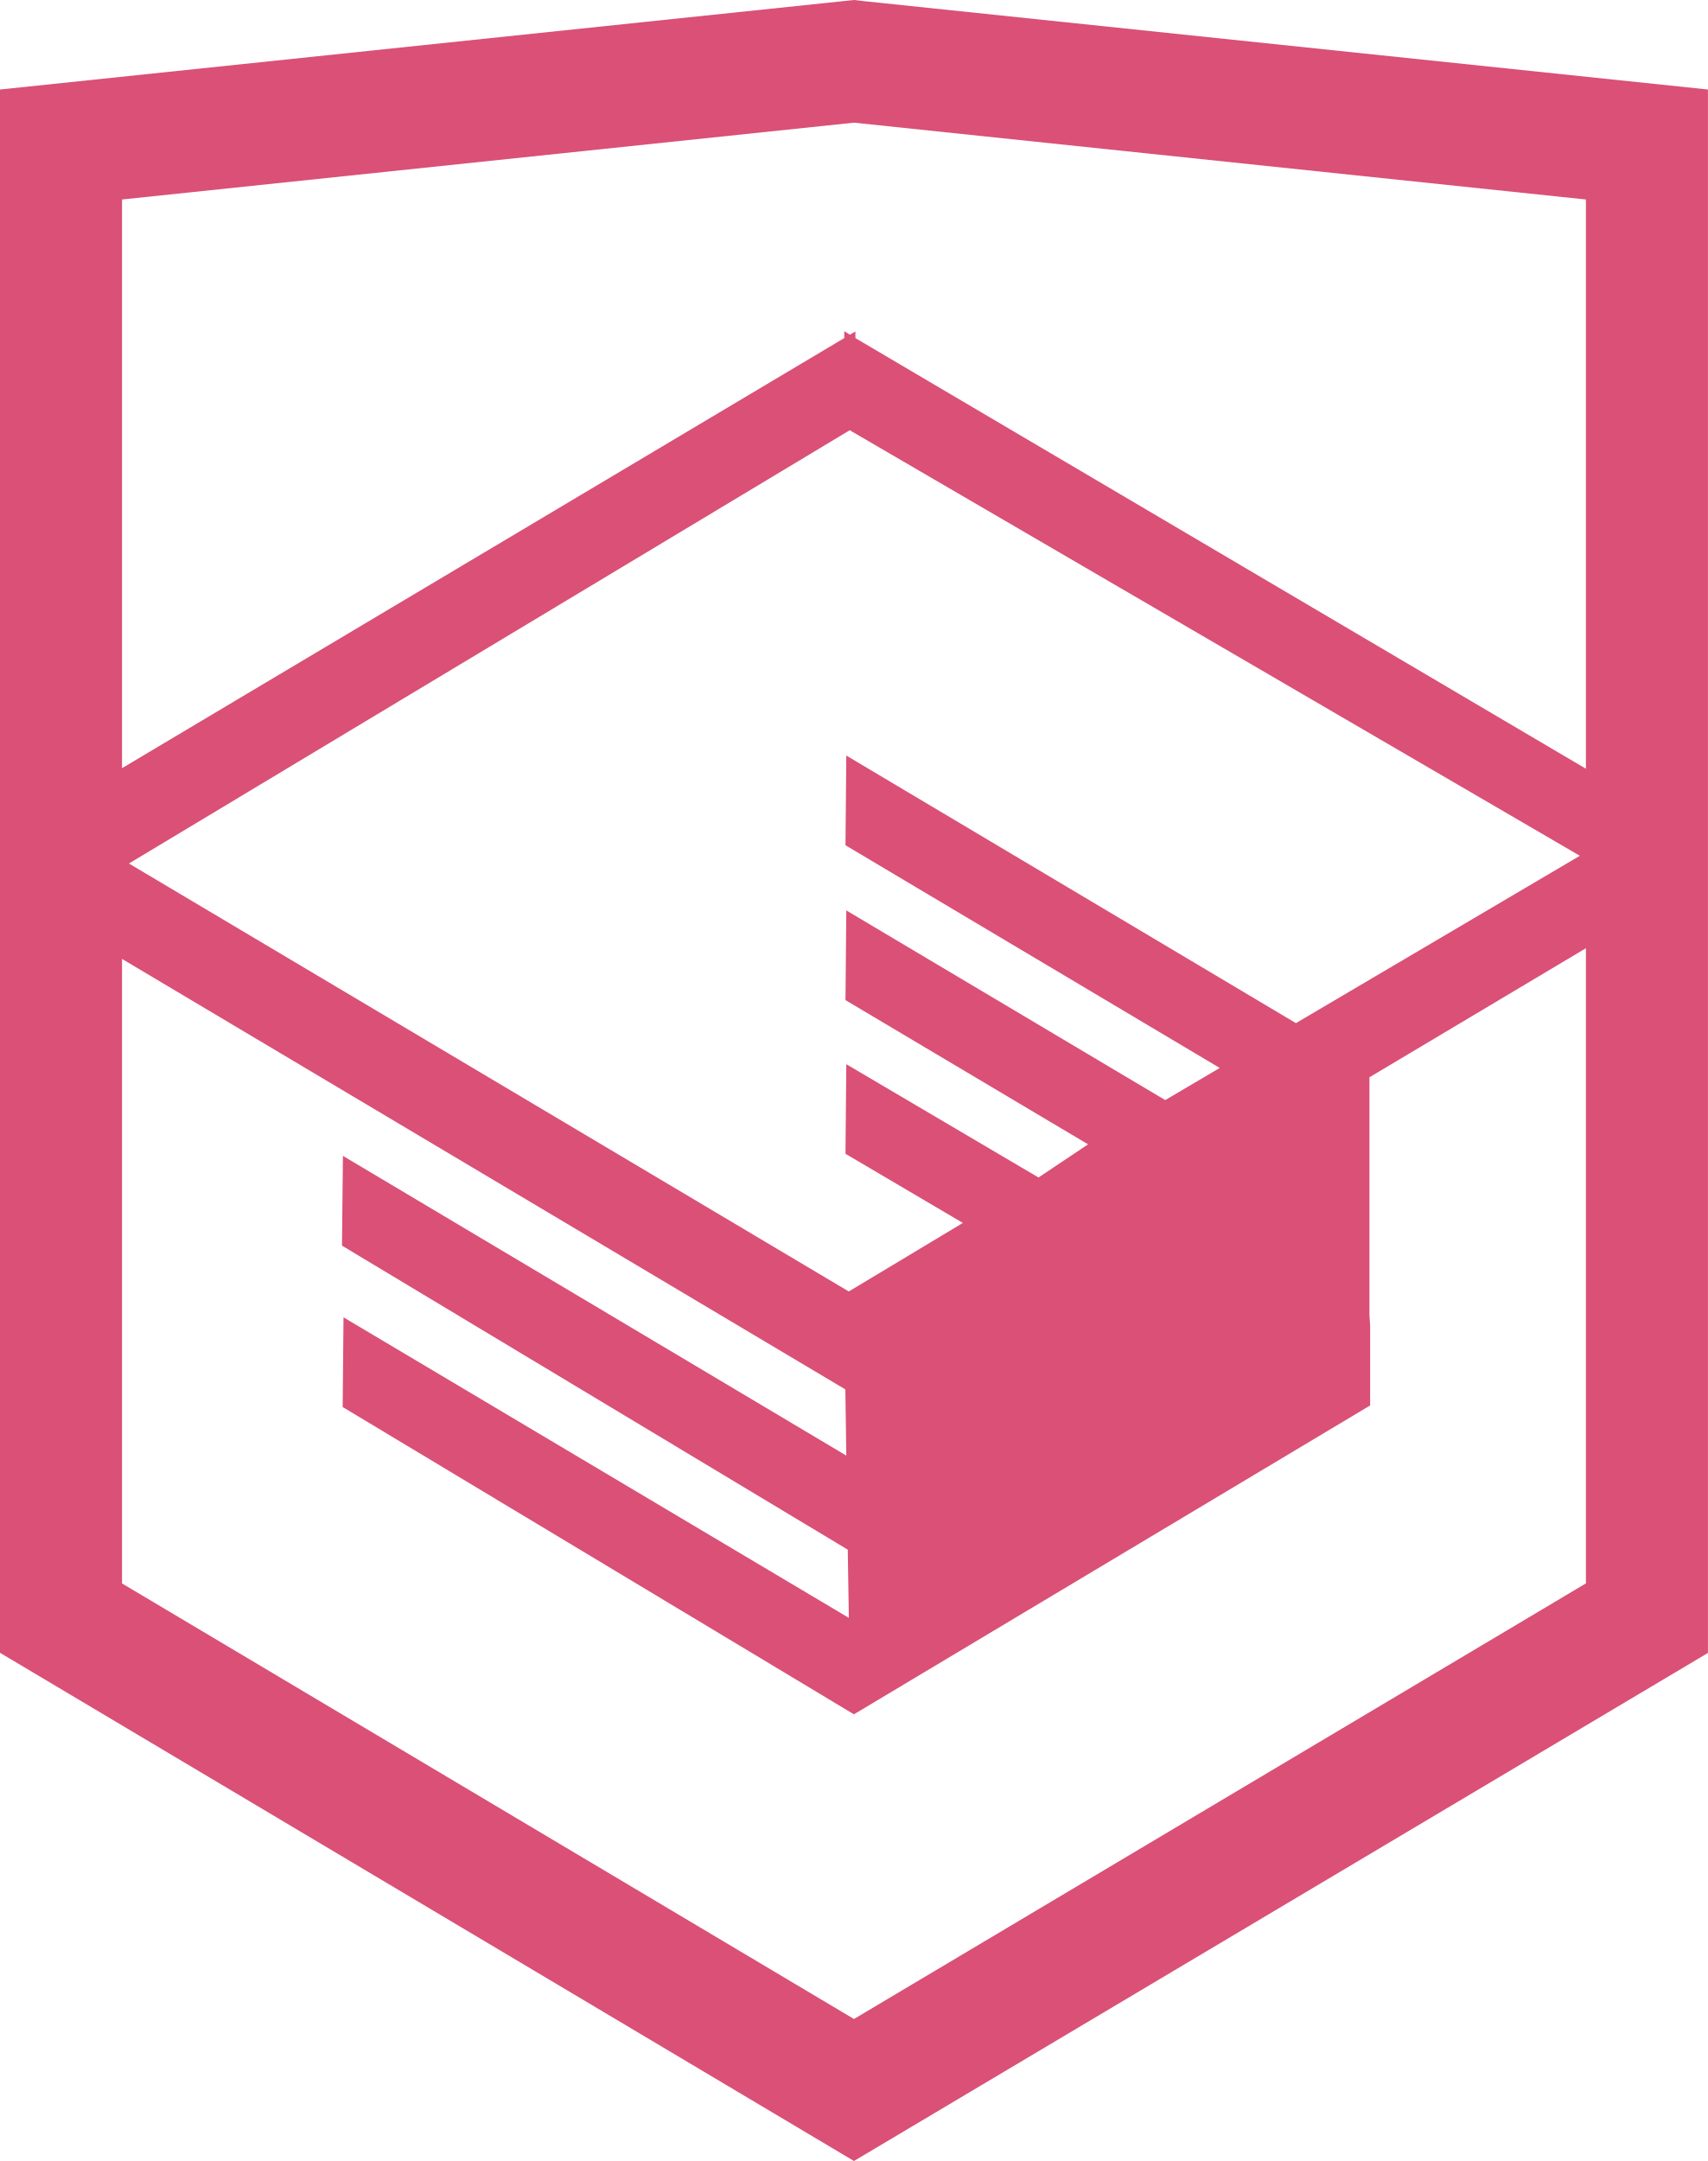
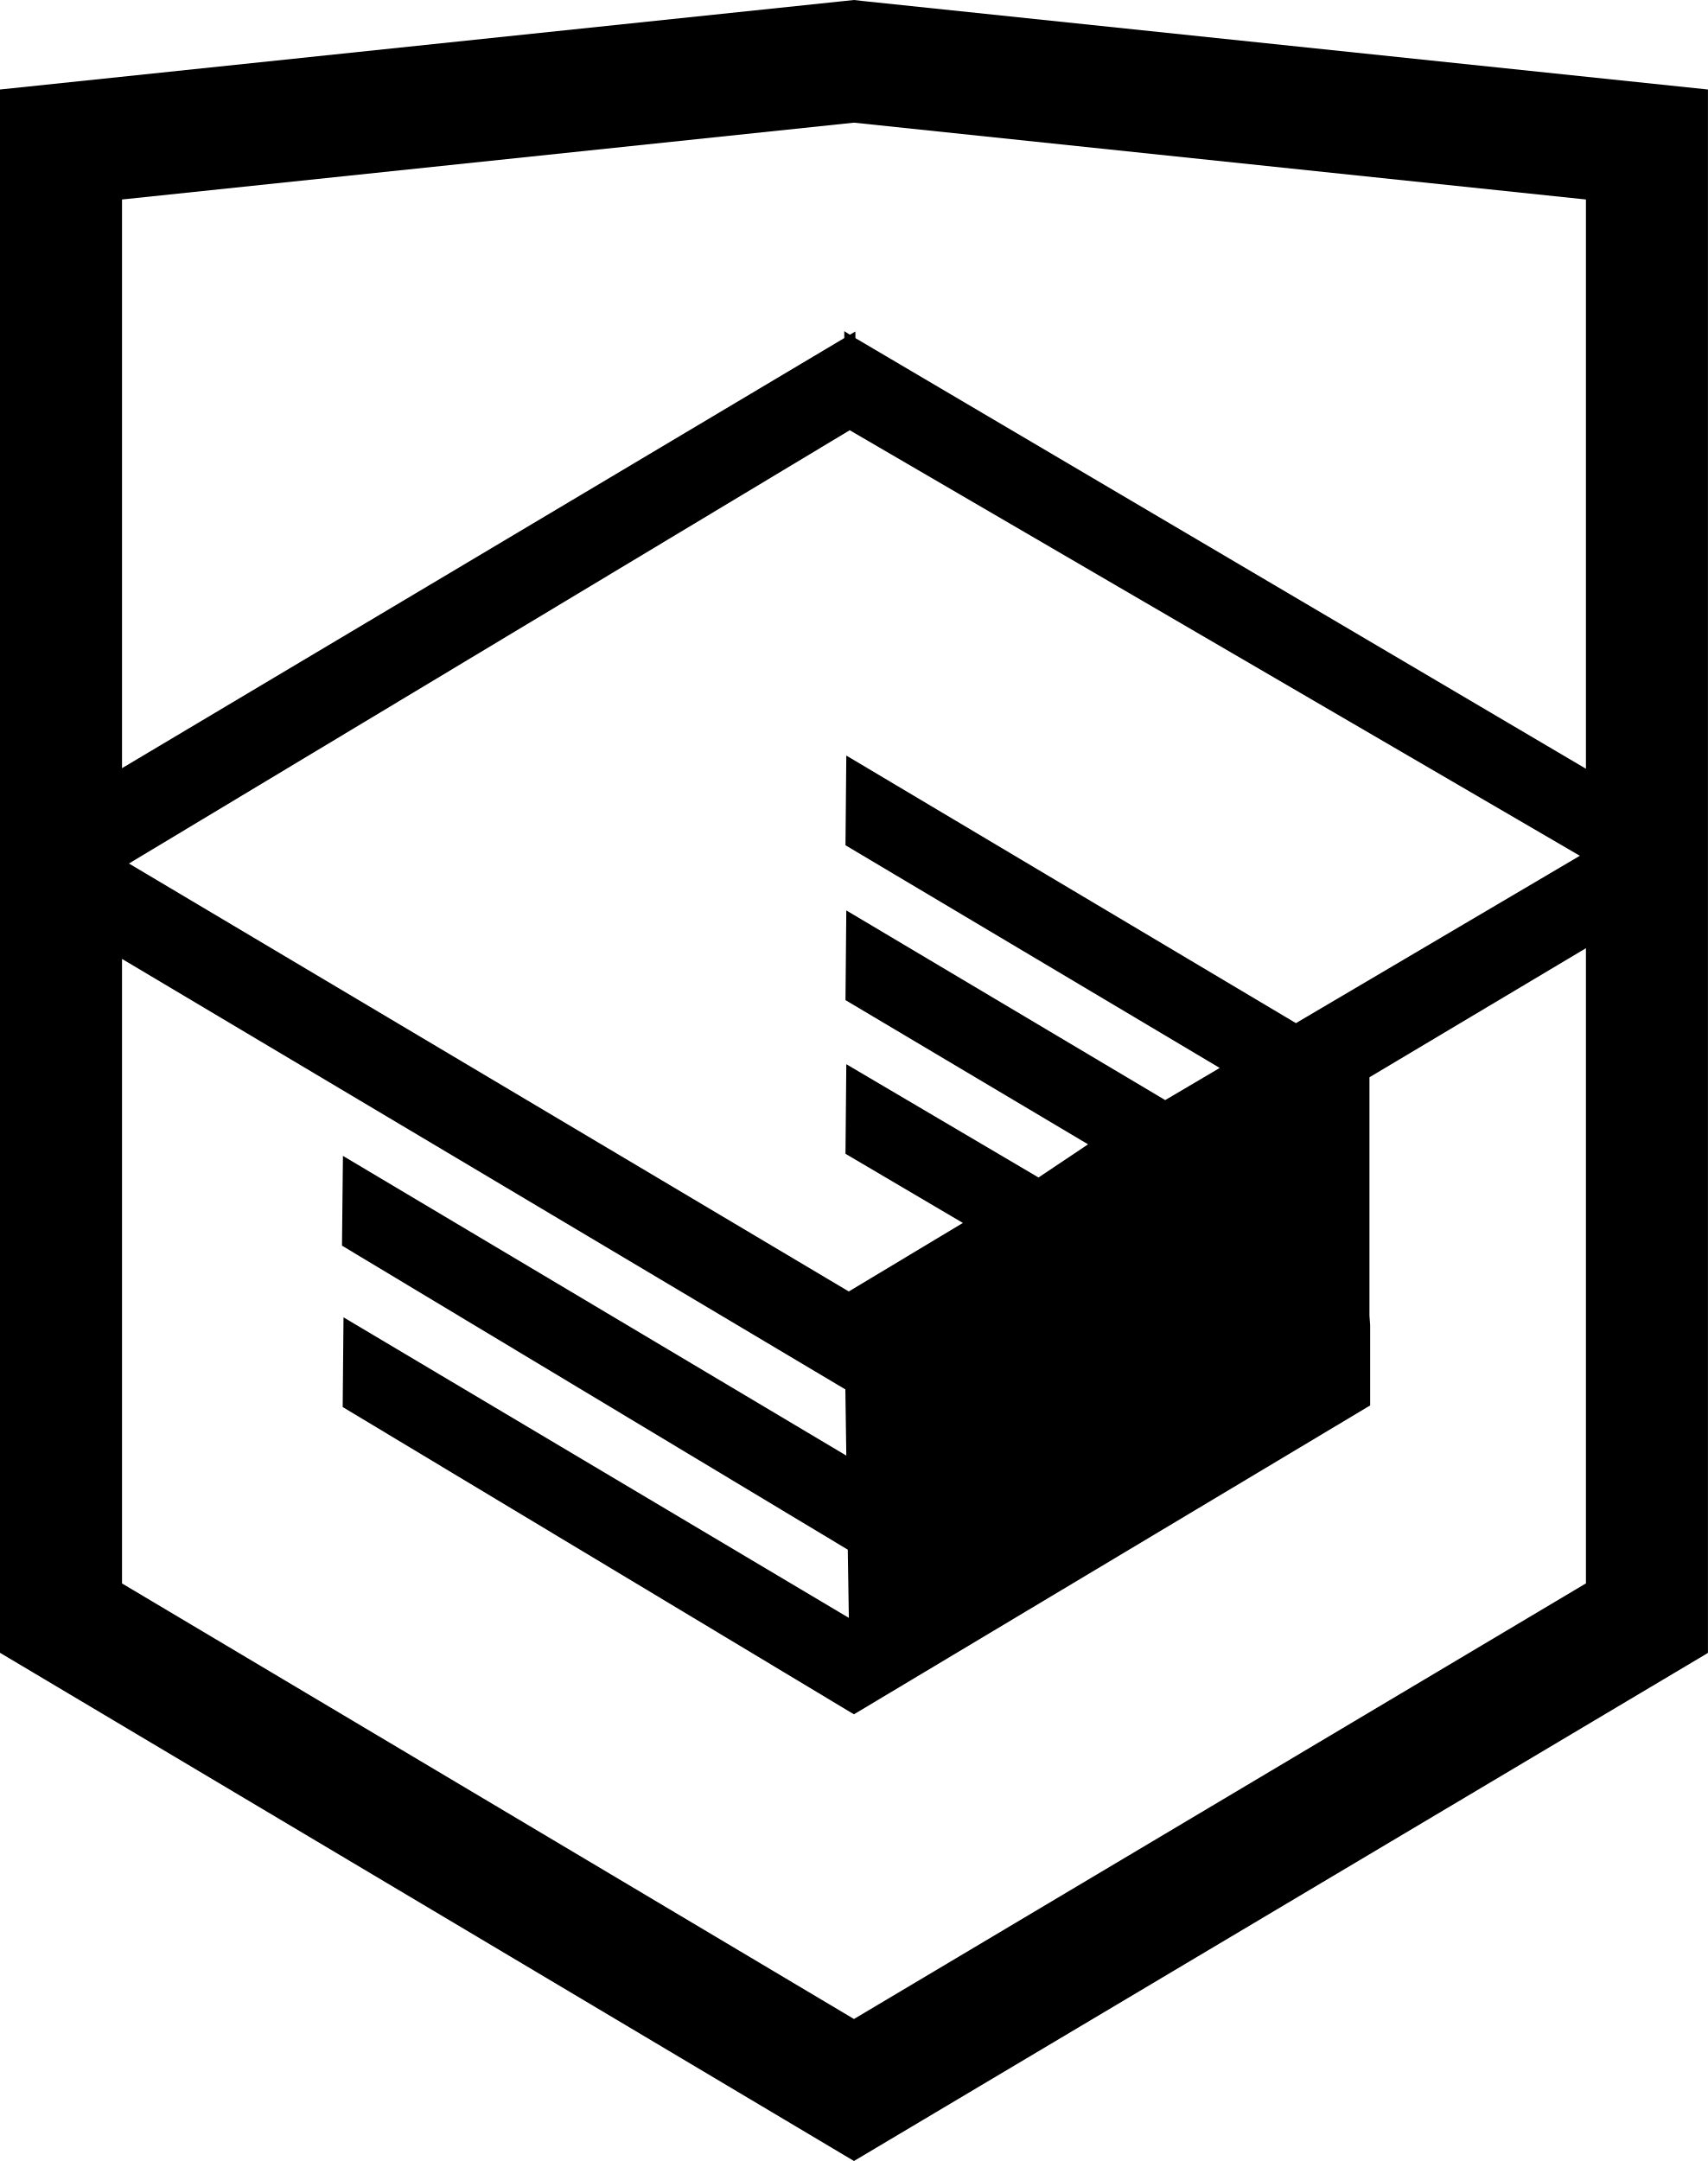
- <svg xmlns="http://www.w3.org/2000/svg" version="1.0" id="Layer_1" x="0px" y="0px" width="26.943px" height="34.09px" viewBox="0 0 26.943 34.09" enable-background="new 0 0 26.943 34.09" xml:space="preserve">
-   <path fill="#da5076" d="M13.62,0.017L13.472,0L0,1.412v24.661l13.472,8.017l13.43-7.99l0.042-0.026V1.412L13.62,0.017z M25.019,12.127L13.495,5.334 l-0.001-0.104L13.407,5.28l-0.088-0.056v0.109L1.925,12.118V3.147l11.547-1.212l11.547,1.212V12.127z M13.405,6.787L24.923,13.5 l-4.479,2.64l-7.093-4.221l-0.013,1.415l5.904,3.513l-0.86,0.507l-5.031-2.992l-0.013,1.415l3.827,2.275l-0.782,0.523l-3.032-1.787 l-0.013,1.413l1.852,1.091l-1.8,1.081L2.034,13.622L13.405,6.787z M1.925,15.127l11.411,6.791l0.015,1.044l-7.941-4.728L5.395,19.65 l7.979,4.796l0.017,1.076l-7.972-4.741l-0.013,1.415l8.021,4.821l0.045,0.026l8.143-4.872v-1.268l-0.011-0.148v-3.761l3.415-2.036 v10.02L13.472,31.85L1.925,24.979V15.127z" />
+ <svg xmlns="http://www.w3.org/2000/svg" version="1.0" width="26.943" height="34.09">
+   <path d="M13.62.017L13.472 0 0 1.412v24.661l13.472 8.017 13.43-7.99.042-.026V1.412L13.62.017zm11.399 12.11L13.495 5.334l-.001-.104-.087.05-.088-.056v.109L1.925 12.118V3.147l11.547-1.212 11.547 1.212v8.98zm-11.614-5.34L24.923 13.5l-4.479 2.64-7.093-4.221-.013 1.415 5.904 3.513-.86.507-5.031-2.992-.013 1.415 3.827 2.275-.782.523-3.032-1.787-.013 1.413 1.852 1.091-1.8 1.081-11.356-6.751 11.371-6.835zm-11.48 8.34l11.411 6.791.015 1.044-7.941-4.728-.015 1.416 7.979 4.796.017 1.076-7.972-4.741-.013 1.415 8.021 4.821.045.026 8.143-4.872v-1.268l-.011-.148v-3.761l3.415-2.036v10.02L13.472 31.85 1.925 24.979v-9.852z" />
</svg>
